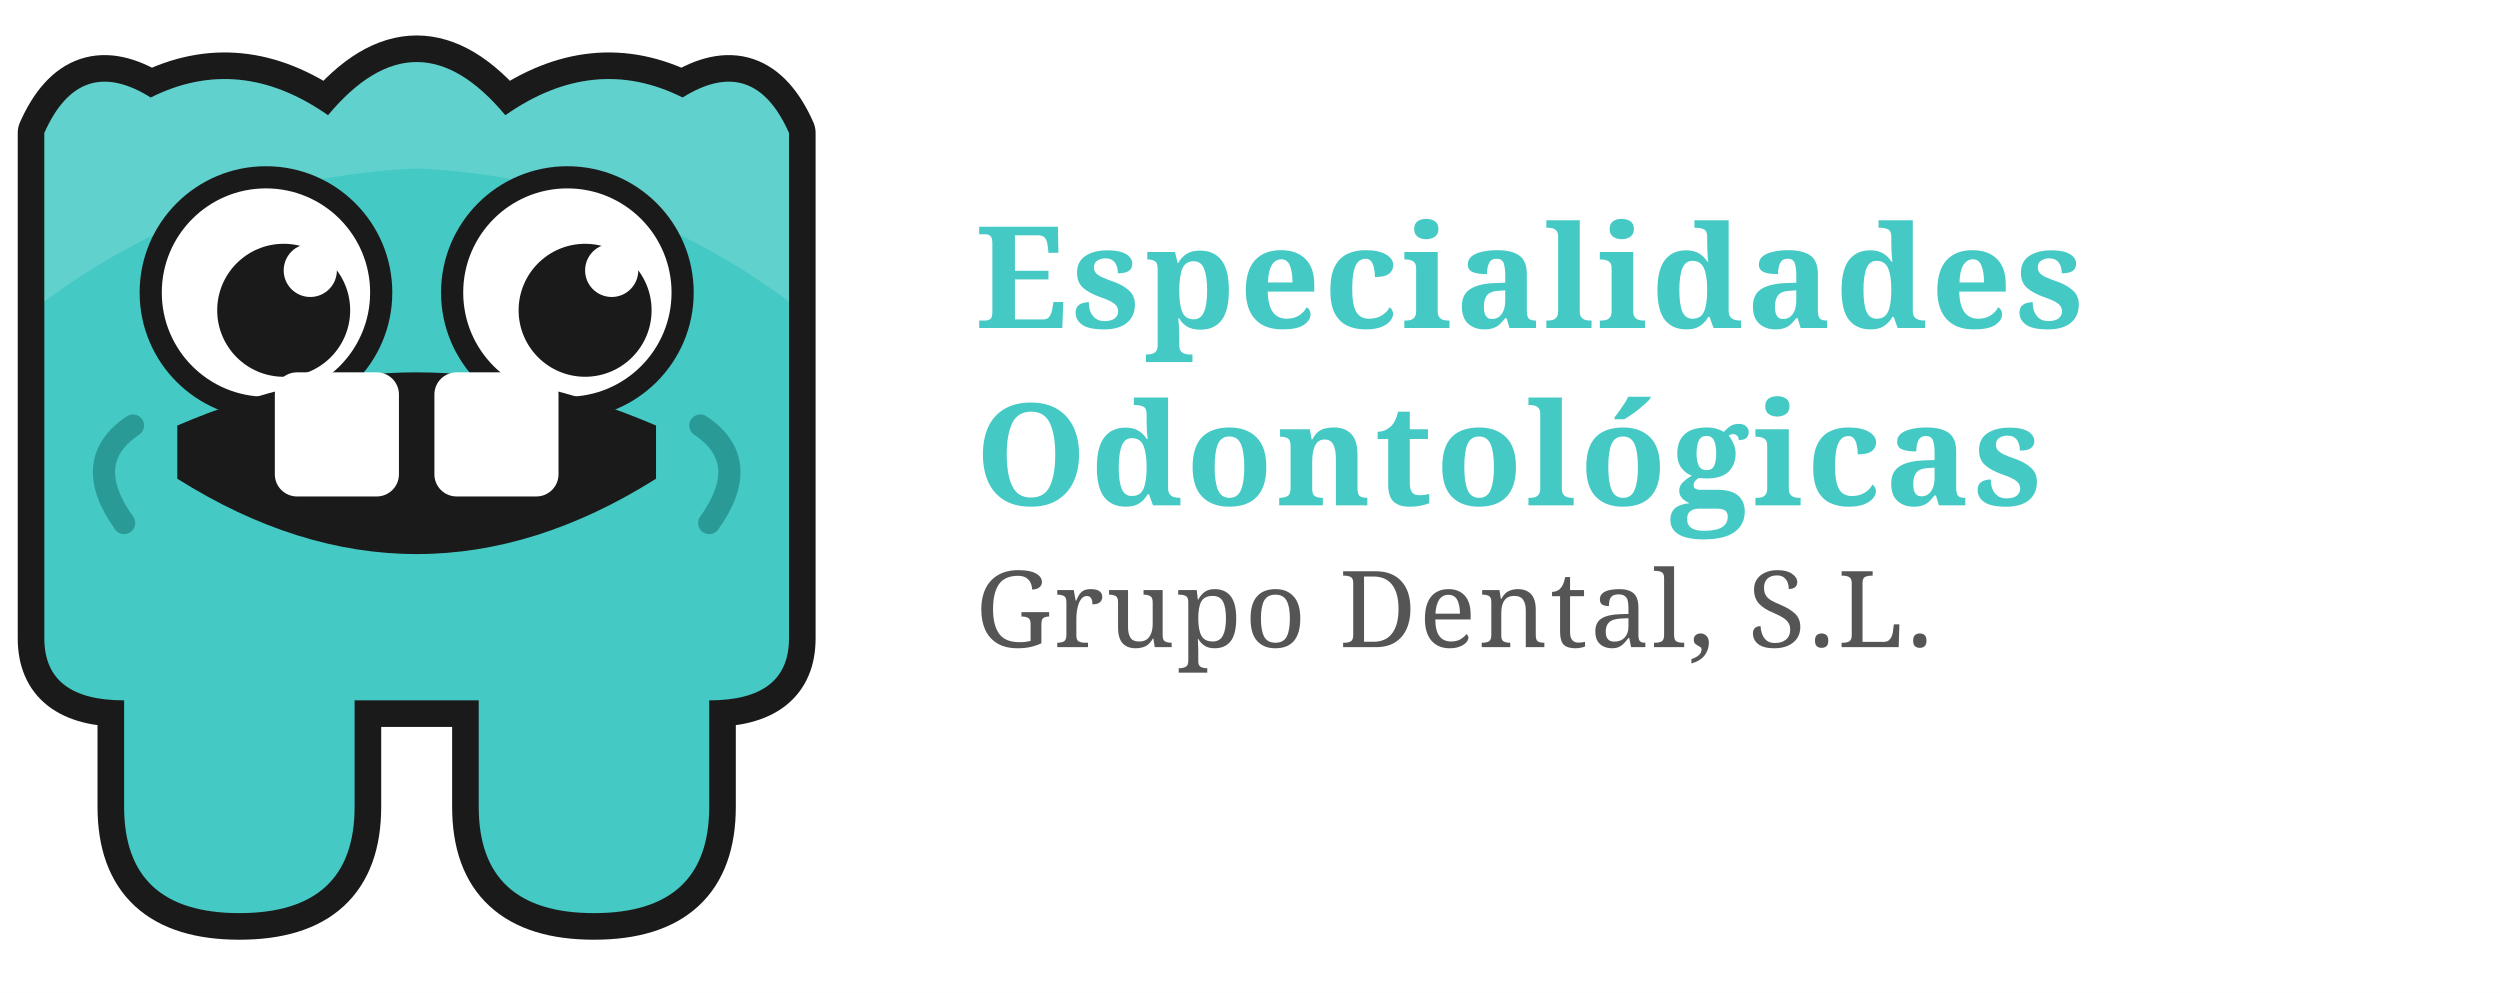
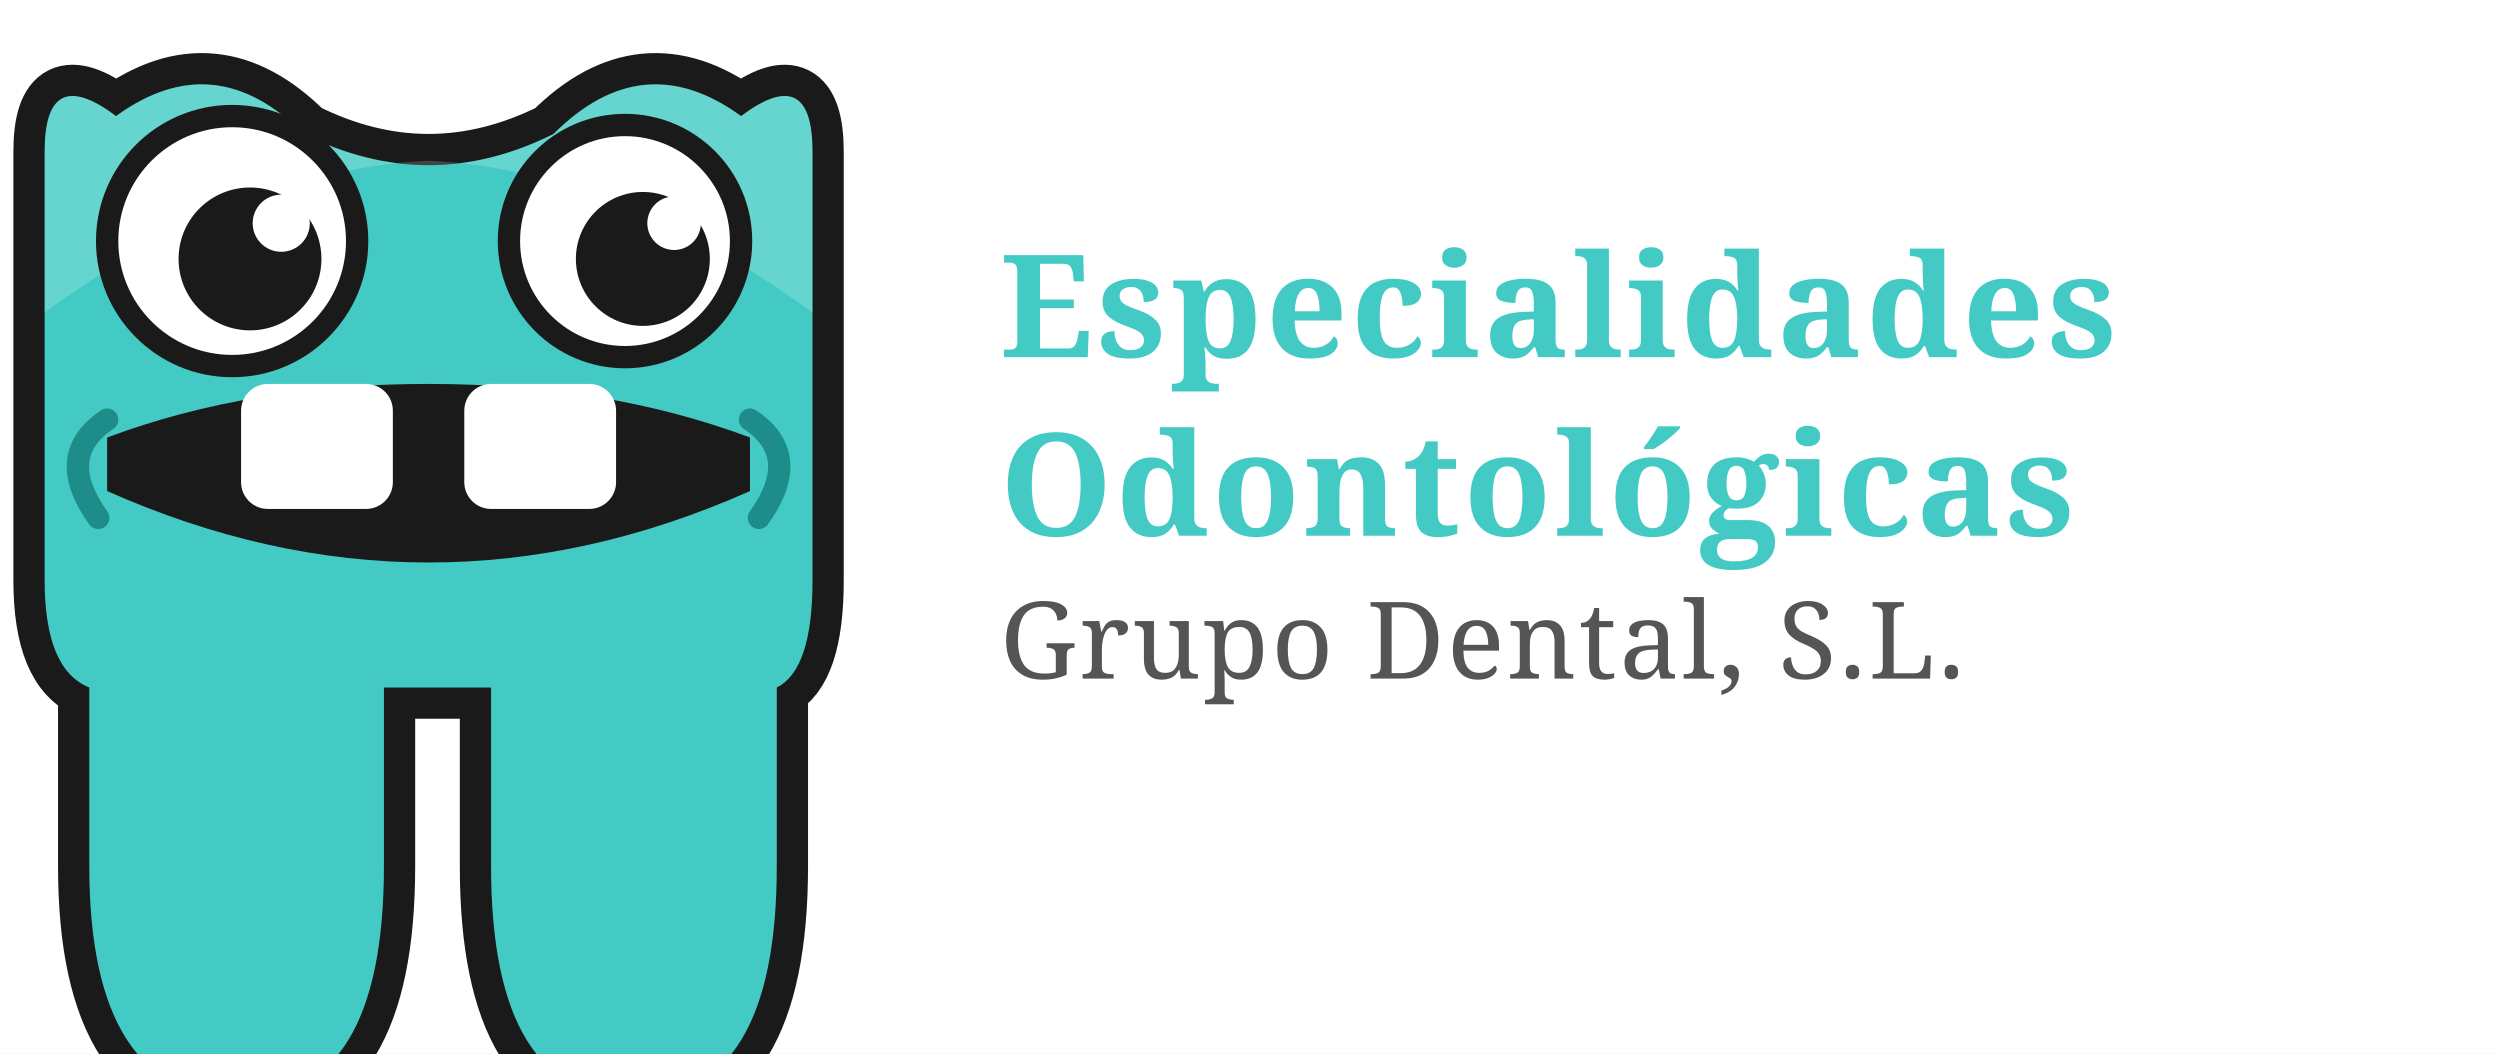
- <svg xmlns="http://www.w3.org/2000/svg" viewBox="0 0 282 112" width="564" height="224">
-   <rect width="282" height="112" fill="white" />
-   <g transform="translate(5,6)">
-     <path d="M12,5 Q4,0 0,9 L0,66          Q0,73 9,73 L9,85          Q9,97 22,97 Q35,97 35,85 L35,73          L49,73 L49,85          Q49,97 62,97 Q75,97 75,85 L75,73          Q84,73 84,66 L84,9          Q80,0 72,5          Q62,0 52,7 Q47,1 42,1 Q37,1 32,7 Q22,0 12,5 Z" fill="#44c9c4" stroke="#1a1a1a" stroke-width="6" stroke-linejoin="round" style="paint-order: stroke fill" />
-     <path d="M12,5 Q22,0 32,7 Q37,1 42,1 Q47,1 52,7 Q62,0 72,5 Q80,0 84,9 L84,28 Q65,14 42,13 Q19,14 0,28 L0,9 Q4,0 12,5 Z" fill="white" opacity="0.16" />
-     <circle cx="25" cy="27" r="13" fill="white" stroke="#1a1a1a" stroke-width="2.5" />
-     <circle cx="27" cy="29" r="7.5" fill="#1a1a1a" />
-     <circle cx="30" cy="24.5" r="3" fill="white" />
-     <circle cx="59" cy="27" r="13" fill="white" stroke="#1a1a1a" stroke-width="2.5" />
-     <circle cx="61" cy="29" r="7.5" fill="#1a1a1a" />
-     <circle cx="64" cy="24.5" r="3" fill="white" />
-     <path d="M9,53 Q4,46 10,42" stroke="#2a9a96" stroke-width="2.5" fill="none" stroke-linecap="round" />
-     <path d="M75,53 Q80,46 74,42" stroke="#2a9a96" stroke-width="2.5" fill="none" stroke-linecap="round" />
-     <path d="M15,48 Q42,65 69,48 L69,42 Q55,36 42,36 Q29,36 15,42 Z" fill="#1a1a1a" />
-     <rect x="26" y="36" width="14" height="14" rx="2.5" fill="white" />
-     <rect x="44" y="36" width="14" height="14" rx="2.5" fill="white" />
+ <svg xmlns="http://www.w3.org/2000/svg" viewBox="0 0 280 118" width="560" height="236">
+   <rect width="280" height="118" fill="white" />
+   <g transform="translate(5,5)">
+     <path d="M8,8 Q0,2 0,12 L0,60          Q0,70 5,72 L5,92          Q5,118 22,118 Q38,118 38,92 L38,72          L50,72 L50,92          Q50,118 66,118 Q82,118 82,92 L82,72          Q86,70 86,60 L86,12          Q86,2 78,8          Q67,0 57,10 Q43,17 29,10 Q19,0 8,8 Z" fill="#44cac5" stroke="#1a1a1a" stroke-width="7" stroke-linejoin="round" style="paint-order: stroke fill" />
+     <path d="M8,8 Q19,0 29,10 Q43,17 57,10 Q67,0 78,8 Q86,2 86,12 L86,30 Q64,14 43,13 Q22,14 0,30 L0,12 Q0,2 8,8 Z" fill="white" opacity="0.18" />
+     <circle cx="21" cy="22" r="14" fill="white" stroke="#1a1a1a" stroke-width="2.5" />
+     <circle cx="23" cy="24" r="8" fill="#1a1a1a" />
+     <circle cx="26.5" cy="20" r="3.2" fill="white" />
+     <circle cx="65" cy="22" r="13" fill="white" stroke="#1a1a1a" stroke-width="2.5" />
+     <circle cx="67" cy="24" r="7.5" fill="#1a1a1a" />
+     <circle cx="70.5" cy="20" r="3" fill="white" />
+     <path d="M6,53 Q1,46 7,42" stroke="#1e8c88" stroke-width="2.5" fill="none" stroke-linecap="round" />
+     <path d="M80,53 Q85,46 79,42" stroke="#1e8c88" stroke-width="2.5" fill="none" stroke-linecap="round" />
+     <path d="M7,50 Q43,66 79,50 L79,44 Q63,38 43,38 Q23,38 7,44 Z" fill="#1a1a1a" />
+     <rect x="22" y="38" width="17" height="14" rx="3" fill="white" />
+     <rect x="47" y="38" width="17" height="14" rx="3" fill="white" />
  </g>
-   <text x="110" y="37" font-family="Georgia, serif" font-size="16" font-weight="700" fill="#44c9c4" letter-spacing="0.4">Especialidades</text>
-   <text x="110" y="57" font-family="Georgia, serif" font-size="16" font-weight="700" fill="#44c9c4" letter-spacing="0.4">Odontológicas</text>
-   <text x="110" y="73" font-family="Georgia, serif" font-size="12" font-weight="400" fill="#555" letter-spacing="0.3">Grupo Dental, S.L.</text>
+   <text x="112" y="40" font-family="Georgia, serif" font-size="16" font-weight="700" fill="#44cac5" letter-spacing="0.4">Especialidades</text>
+   <text x="112" y="60" font-family="Georgia, serif" font-size="16" font-weight="700" fill="#44cac5" letter-spacing="0.4">Odontológicas</text>
+   <text x="112" y="76" font-family="Georgia, serif" font-size="12" font-weight="400" fill="#555" letter-spacing="0.3">Grupo Dental, S.L.</text>
</svg>
